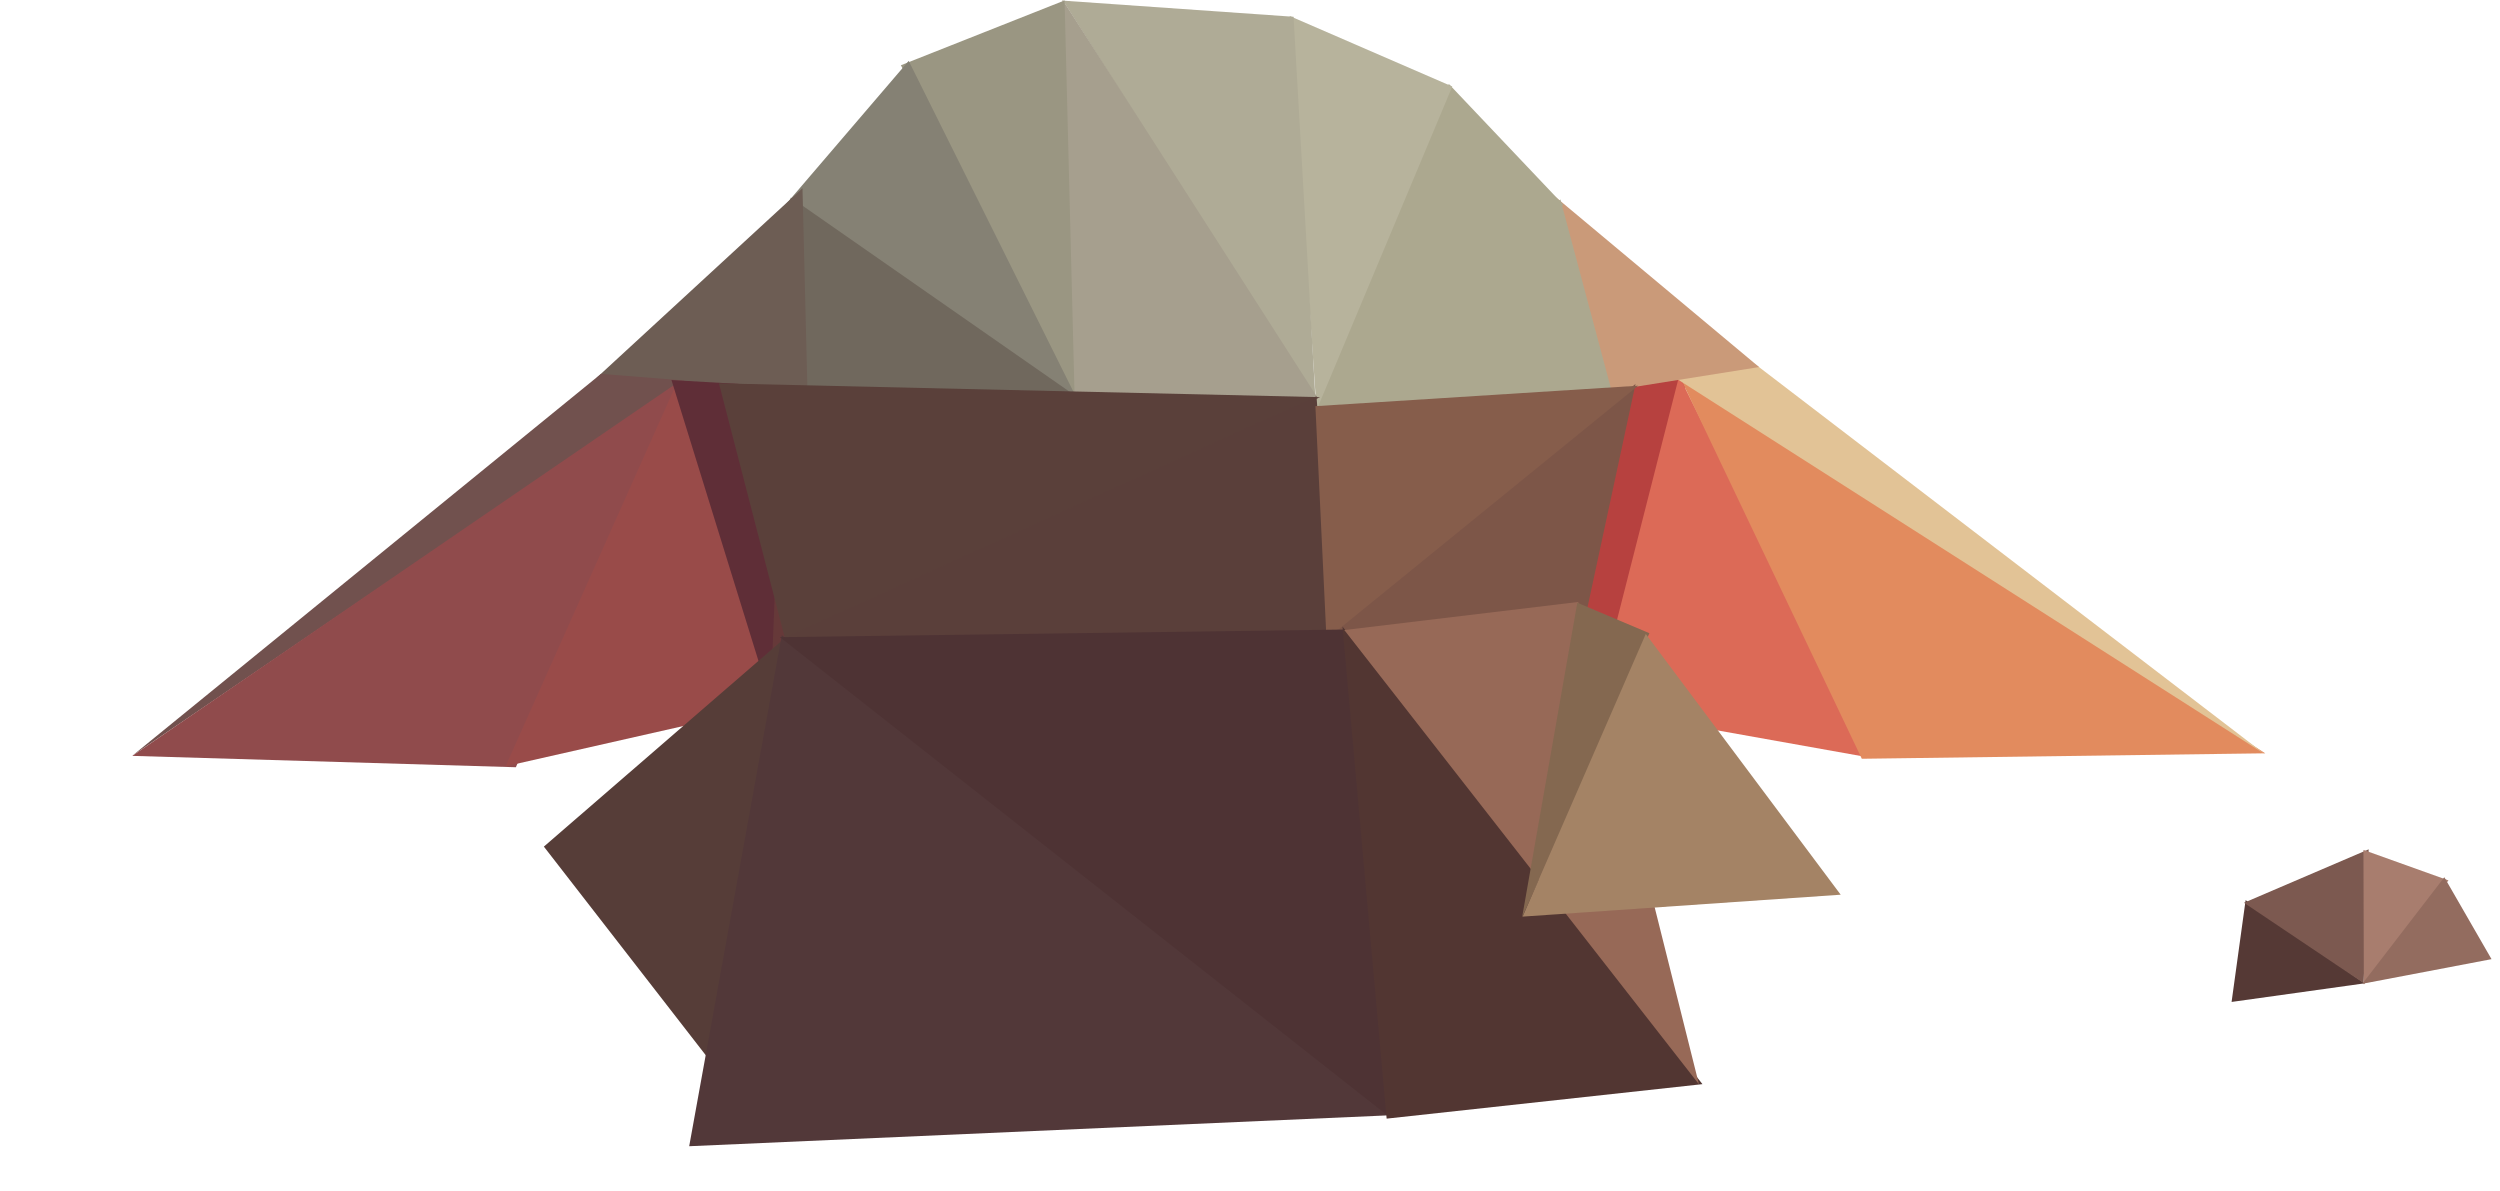
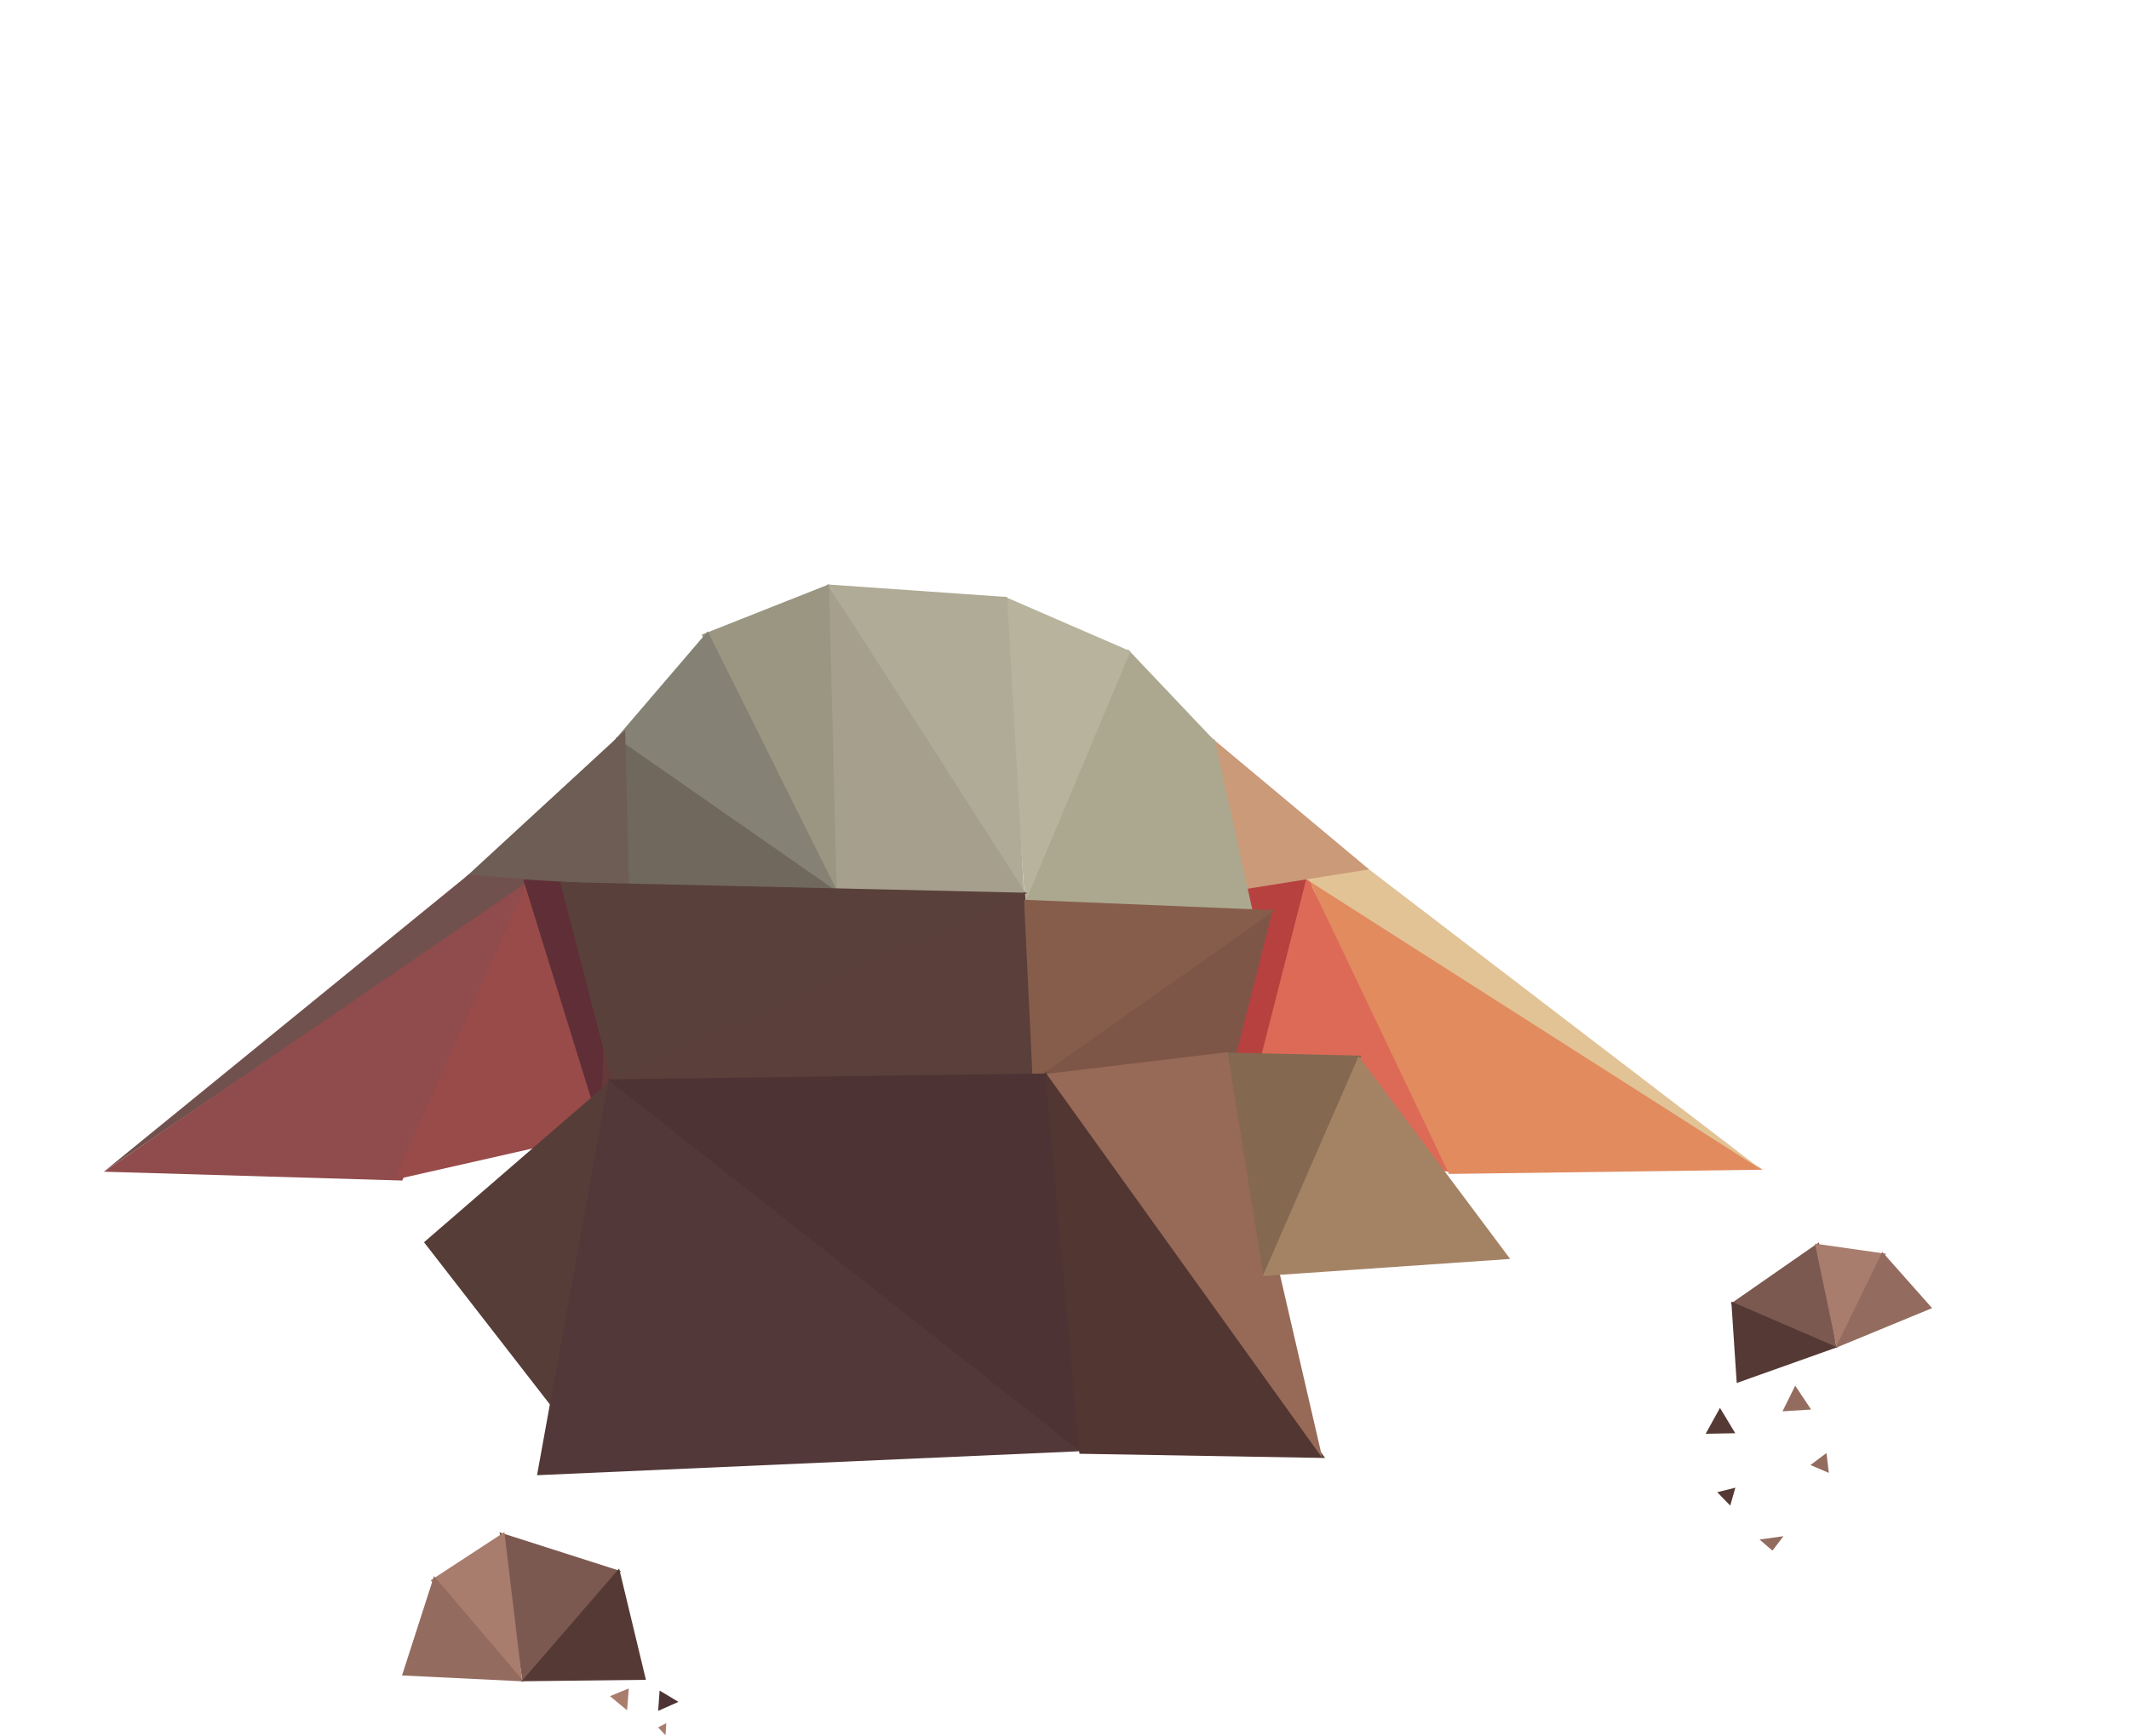
- <svg xmlns="http://www.w3.org/2000/svg" id="Frame3" width="3758" height="1790" viewBox="0 0 3758 1790">
+ <svg xmlns="http://www.w3.org/2000/svg" id="Frame3" width="4115" height="3355" viewBox="0 0 4115 3355">
  <defs>
    <style>
      .cls-1 {
        fill: #b55243;
      }

      .cls-1, .cls-10, .cls-11, .cls-12, .cls-13, .cls-14, .cls-15, .cls-16, .cls-17, .cls-18, .cls-19, .cls-2, .cls-20, .cls-21, .cls-22, .cls-23, .cls-24, .cls-25, .cls-26, .cls-27, .cls-28, .cls-29, .cls-3, .cls-30, .cls-31, .cls-32, .cls-33, .cls-34, .cls-35, .cls-4, .cls-5, .cls-6, .cls-7, .cls-8, .cls-9 {
        fill-rule: evenodd;
      }

      .cls-2 {
        fill: #b7413f;
      }

      .cls-3 {
        fill: #dc6a57;
      }

      .cls-4 {
        fill: #e28b5e;
      }

      .cls-5 {
        fill: #e2c396;
      }

      .cls-6 {
        fill: #ca9a79;
      }

      .cls-7 {
        fill: #aca88f;
      }

      .cls-8 {
        fill: #b7b39c;
      }

      .cls-9 {
        fill: #afab96;
      }

      .cls-10 {
        fill: #a69f8e;
      }

      .cls-11 {
        fill: #9a9682;
      }

      .cls-12 {
        fill: #858174;
      }

      .cls-13 {
        fill: #70685d;
      }

      .cls-14 {
        fill: #6d5d54;
      }

      .cls-15 {
        fill: #71514e;
      }

      .cls-16 {
        fill: #904b4c;
      }

      .cls-17 {
        fill: #994b49;
      }

      .cls-18 {
        fill: #5f2e37;
      }

      .cls-19 {
        fill: #663939;
      }

      .cls-20 {
        fill: #6f4b47;
      }

      .cls-21 {
        fill: #5a403a;
      }

      .cls-22 {
        fill: #5a3f3a;
      }

      .cls-23 {
        fill: #7d5648;
      }

      .cls-24 {
        fill: #865d4b;
      }

      .cls-25 {
        fill: #563d38;
      }

      .cls-26 {
        fill: #523839;
      }

      .cls-27 {
        fill: #4e3334;
      }

      .cls-28 {
        fill: #523632;
      }

      .cls-29 {
        fill: #976957;
      }

      .cls-30 {
        fill: #846850;
      }

      .cls-31 {
        fill: #a48365;
      }

      .cls-32 {
+         fill: #7c5950;
+       }
+ 
+       .cls-33 {
+         fill: #a87d6e;
+       }
+ 
+       .cls-34 {
+         fill: #936c5f;
+       }
+ 
+       .cls-35 {
        fill: #553935;
-       }
- 
-       .cls-33 {
-         fill: #7c5950;
-       }
- 
-       .cls-34 {
-         fill: #a87d6e;
-       }
- 
-       .cls-35 {
-         fill: #936c5f;
      }
    </style>
  </defs>
  <g id="Poly">
+     <g id="EarLeft">
+       <path id="Polygon_4" data-name="Polygon 4" class="cls-1" d="M2363.02,1716.11l40.58,485.99-180.54-191.92Z" />
+       <path id="Polygon_5" data-name="Polygon 5" class="cls-2" d="M2400.44,2202l-36.89-481.66,176.77-25.73Z" />
+       <path id="Polygon_6" data-name="Polygon 6" class="cls-3" d="M2526.08,1694.25l286.83,573.62-414.13-73.97Z" />
+       <path id="Polygon_7" data-name="Polygon 7" class="cls-4" d="M2526.87,1695l880.21,566.37-606.4,8.21Z" />
+       <path id="Polygon_8" data-name="Polygon 8" class="cls-5" d="M3406.73,2262.83l-885.17-564.98,119.59-20.86Z" />
+       <path id="Polygon_9" data-name="Polygon 9" class="cls-6" d="M2327.91,1414.77l318.33,266-309.47,49.31Z" />
+     </g>
+     <g id="LeftFace">
+       <path id="Polygon_10" data-name="Polygon 10" class="cls-7" d="M1976,1746.65l371.61-317.87,76.97,347.79Z" />
+       <path id="Polygon_11" data-name="Polygon 11" class="cls-7" d="M1975.82,1749.22l204.06-494.02,172.05,181.48Z" />
+       <path id="Polygon_12" data-name="Polygon 12" class="cls-8" d="M1981.06,1745.51l-40.41-592.44,244.4,105.97Z" />
+     </g>
+     <path id="Polygon_13" data-name="Polygon 13" class="cls-9" d="M1979.39,1729.13l-379.41-599.16,346.48,24.24Z" />
+     <path id="Polygon_14" data-name="Polygon 14" class="cls-10" d="M1599.19,1128.38l384.05,599.44-370.06-5.69Z" />
+     <path id="Polygon_15" data-name="Polygon 15" class="cls-11" d="M1617.38,1727l-261.16-499.93,246.05-97.45Z" />
+     <path id="Polygon_16" data-name="Polygon 16" class="cls-12" d="M1622.36,1731.44l-438.84-295.5,184.45-215.41Z" />
+     <path id="Polygon_17" data-name="Polygon 17" class="cls-13" d="M1616.64,1722.65l-500.46-5.11,74.66-291.56Z" />
    <g id="EarRight">
-       <path id="Polygon_4" data-name="Polygon 4" class="cls-1" d="M2361.02,587.105L2401.6,1073.1,2221.06,881.18Z" />
-       <path id="Polygon_5" data-name="Polygon 5" class="cls-2" d="M2398.44,1073l-36.89-481.656,176.77-25.739Z" />
-       <path id="Polygon_6" data-name="Polygon 6" class="cls-3" d="M2524.08,565.252l286.83,573.618-414.13-73.97Z" />
-       <path id="Polygon_7" data-name="Polygon 7" class="cls-4" d="M2524.87,566l880.21,566.382-606.4,8.2Z" />
-       <path id="Polygon_8" data-name="Polygon 8" class="cls-5" d="M3404.74,1133.83L2519.56,568.846l119.59-20.857Z" />
-       <path id="Polygon_9" data-name="Polygon 9" class="cls-6" d="M2325.91,285.77l318.33,266-309.47,49.308Z" />
-     </g>
-     <path id="Polygon_10" data-name="Polygon 10" class="cls-7" d="M1974,617.646l371.61-317.861,76.97,287.782Z" />
-     <path id="Polygon_11" data-name="Polygon 11" class="cls-7" d="M1973.82,620.215L2177.88,126.2l172.05,181.486Z" />
-     <path id="Polygon_12" data-name="Polygon 12" class="cls-8" d="M1979.06,616.508L1938.65,24.075l244.4,105.962Z" />
-     <path id="Polygon_13" data-name="Polygon 13" class="cls-9" d="M1977.39,600.134L1597.98,0.969l346.48,24.239Z" />
-     <path id="Polygon_14" data-name="Polygon 14" class="cls-10" d="M1597.19-.622l384.05,599.438-370.06-5.685Z" />
-     <path id="Polygon_15" data-name="Polygon 15" class="cls-11" d="M1615.38,598L1354.22,98.071,1600.27,0.621Z" />
-     <path id="Polygon_16" data-name="Polygon 16" class="cls-12" d="M1620.36,602.437l-438.84-295.5L1365.97,91.532Z" />
-     <path id="Polygon_17" data-name="Polygon 17" class="cls-13" d="M1614.64,593.648l-500.46-5.111,74.66-291.559Z" />
-     <g id="EarLeft">
-       <path id="Polygon_18" data-name="Polygon 18" class="cls-14" d="M1206.3,282.871l7.66,311.955L896.122,568.557Z" />
-       <path id="Polygon_19" data-name="Polygon 19" class="cls-15" d="M199.334,1135.66l704.1-573.655,125.456,9.954Z" />
-       <path id="Polygon_20" data-name="Polygon 20" class="cls-16" d="M198.82,1136.23l823.7-563.855L775.456,1153.32Z" />
-       <path id="Polygon_21" data-name="Polygon 21" class="cls-17" d="M1019.28,571.574L1170.91,1058.8,760,1151.88Z" />
-       <path id="Polygon_22" data-name="Polygon 22" class="cls-18" d="M1162.15,1064.6l-152.8-493.317,170.93,9.875Z" />
-       <path id="Polygon_23" data-name="Polygon 23" class="cls-19" d="M1157.75,1066.37l19.3-483.721,154.26,274.828Z" />
-       <path id="Polygon_24" data-name="Polygon 24" class="cls-20" d="M1158.31,1059.73l174.6-209.878,41.7,73.883Z" />
-     </g>
-     <path id="Polygon_25" data-name="Polygon 25" class="cls-21" d="M1984.31,597l-802.8,368.733L1080.7,576.2Z" />
-     <path id="Polygon_26" data-name="Polygon 26" class="cls-22" d="M1176.39,960L1979,595.7l25.43,361.877Z" />
-     <path id="Polygon_3" data-name="Polygon 3" class="cls-23" d="M2458.56,577.126L2386,914.5l-408.99,45.059Z" />
-     <path id="Polygon_27" data-name="Polygon 27" class="cls-24" d="M2462.41,579.779L1994,960.832l-16.68-350.3Z" />
-     <path id="Polygon_28" data-name="Polygon 28" class="cls-25" d="M1180.22,958.779L1071.28,1599.61,817.535,1272.62Z" />
-     <path id="Polygon_29" data-name="Polygon 29" class="cls-26" d="M2091.61,1676.39L1036,1723l139.22-768.221Z" />
-     <path id="Polygon_30" data-name="Polygon 30" class="cls-27" d="M2088.47,1679L1172.31,957.779,2021,946.305Z" />
-     <path id="Polygon_31" data-name="Polygon 31" class="cls-28" d="M2018,941.779l541.14,687.911-474.75,51.84Z" />
-     <path id="Polygon_32" data-name="Polygon 32" class="cls-29" d="M2020.78,947.084l351.61-42.221L2553.92,1630Z" />
+       <path id="Polygon_18" data-name="Polygon 18" class="cls-14" d="M1208.3,1411.87l7.66,311.96-317.838-26.27Z" />
+       <path id="Polygon_19" data-name="Polygon 19" class="cls-15" d="M201.334,2264.66l704.1-573.65,125.456,9.95Z" />
+       <path id="Polygon_20" data-name="Polygon 20" class="cls-16" d="M200.82,2265.23l823.7-563.85L777.456,2282.32Z" />
+       <path id="Polygon_21" data-name="Polygon 21" class="cls-17" d="M1021.28,1700.57l151.63,487.23L762,2280.88Z" />
+       <path id="Polygon_22" data-name="Polygon 22" class="cls-18" d="M1164.15,2193.6l-152.8-493.32,170.93,9.88Z" />
+       <path id="Polygon_23" data-name="Polygon 23" class="cls-19" d="M1159.75,2195.37l19.3-483.72,154.26,274.83Z" />
+       <path id="Polygon_24" data-name="Polygon 24" class="cls-20" d="M1160.31,2188.73l174.6-209.88,41.7,73.89Z" />
+     </g>
+     <path id="Polygon_25" data-name="Polygon 25" class="cls-21" d="M1986.31,1726l-802.8,368.73L1082.7,1705.2Z" />
+     <path id="Polygon_26" data-name="Polygon 26" class="cls-22" d="M1178.39,2089L1981,1724.69l25.43,361.88Z" />
+     <g id="LeftCuff">
+       <path id="Polygon_3" data-name="Polygon 3" class="cls-23" d="M2460.56,1756.13L2388,2043.5l-408.99,45.06Z" />
+       <path id="Polygon_27" data-name="Polygon 27" class="cls-24" d="M2464.41,1759.71L1996,2089.83l-16.68-350.3Z" />
+     </g>
+     <path id="Polygon_28" data-name="Polygon 28" class="cls-25" d="M1182.22,2087.78l-108.94,640.83L819.535,2401.62Z" />
+     <path id="Polygon_29" data-name="Polygon 29" class="cls-26" d="M2093.61,2805.39L1038,2852l139.22-768.22Z" />
+     <path id="Polygon_30" data-name="Polygon 30" class="cls-27" d="M2090.47,2808l-916.16-721.22L2023,2075.31Z" />
+     <g id="LeftLeg">
+       <path id="Polygon_31" data-name="Polygon 31" class="cls-28" d="M2020,2070.78l541.14,747.91-474.75-8.16Z" />
+       <path id="Polygon_32" data-name="Polygon 32" class="cls-29" d="M2022.78,2076.08l351.61-42.22L2555.92,2819Z" />
+     </g>
    <g id="LeftArm">
-       <path id="Polygon_1" data-name="Polygon 1" class="cls-30" d="M2479.38,951.849L2288,1379l83-473Z" />
-       <path id="Polygon_2" data-name="Polygon 2" class="cls-31" d="M2473.94,952.971l292.98,391.949-478.07,32.93Z" />
-     </g>
-     <g id="Rock">
-       <path id="Polygon_33" data-name="Polygon 33" class="cls-32" d="M3554.49,1478.14l-199.97,27.98,21.09-153.08Z" />
-       <path id="Polygon_34" data-name="Polygon 34" class="cls-33" d="M3553.02,1477.89l-179.91-120.83,187.46-80.35Z" />
-       <path id="Polygon_35" data-name="Polygon 35" class="cls-34" d="M3553.34,1479.93l-0.61-202.31,127.82,45.8Z" />
-       <path id="Polygon_36" data-name="Polygon 36" class="cls-35" d="M3551.09,1478.81l123.19-160.17,70.98,123.16Z" />
+       <path id="Polygon_1" data-name="Polygon 1" class="cls-30" d="M2631.38,2040.85l-189.32,425.43L2373,2035Z" />
+       <path id="Polygon_2" data-name="Polygon 2" class="cls-31" d="M2625.94,2041.97l292.98,391.95-478.07,32.93Z" />
+     </g>
+     <g id="Rocks">
+       <g id="RockRight">
+         <path id="Polygon_34" data-name="Polygon 34" class="cls-32" d="M3549.56,2604.63l-204.86-83.85,171.01-118.97Z" />
+         <path id="Polygon_35" data-name="Polygon 35" class="cls-33" d="M3550.3,2606.61l-42.25-202.28,137.3,19.51Z" />
+         <path id="Polygon_36" data-name="Polygon 36" class="cls-34" d="M3547.82,2605.95l90.28-185.6,96.36,108.6Z" />
+         <path id="Polygon_33" data-name="Polygon 33" class="cls-35" d="M3551.09,2604.58l-194.3,69.16-10.42-157.49Z" />
+         <g id="Crumbs">
+           <path id="Polygon_39" data-name="Polygon 39" class="cls-35" d="M3324.43,2721.83l29.54,49-57.2,1.08Z" />
+           <path id="Polygon_43" data-name="Polygon 43" class="cls-34" d="M3534.86,2847.52l-35.55-15.18,30.92-23.2Z" />
+           <path id="Polygon_40" data-name="Polygon 40" class="cls-34" d="M3500.56,2724.99l-55.28,3.54,24.57-49.65Z" />
+           <path id="Polygon_41" data-name="Polygon 41" class="cls-35" d="M3344.25,2910.82l-25.1-25.96,35.04-8.76Z" />
+           <path id="Polygon_42" data-name="Polygon 42" class="cls-34" d="M3400.97,2976.39l46.16-6.47-21.28,27.86Z" />
+         </g>
+       </g>
+       <g id="RockLeft">
+         <path id="Polygon_34_copy" data-name="Polygon 34 copy" class="cls-32" d="M1009.77,3249.7l190.58-212.11-234.886-75.13Z" />
+         <path id="Polygon_35_copy" data-name="Polygon 35 copy" class="cls-33" d="M1009.75,3252.7l-34.89-290.62-142.45,93.2Z" />
+         <path id="Polygon_36_copy" data-name="Polygon 36 copy" class="cls-34" d="M1012.21,3250.6L838.947,3047.08l-61.9,192.06Z" />
+         <path id="Polygon_33_copy" data-name="Polygon 33 copy" class="cls-35" d="M1008.08,3250.37l240.39-2.73-51.77-215.28Z" />
+         <path id="Polygon_42_copy" data-name="Polygon 42 copy" class="cls-27" d="M1272.09,3307.63l2.82-39.25,36.4,21.82Z" />
+         <path id="Polygon_42_copy_2" data-name="Polygon 42 copy 2" class="cls-33" d="M1178.98,3279.19l36.39-14.96-3.31,42.31Z" />
+         <path id="Polygon_42_copy_3" data-name="Polygon 42 copy 3" class="cls-33" d="M1272.04,3339.53l15.74-8.3-1.44,23.48Z" />
+       </g>
    </g>
  </g>
</svg>
